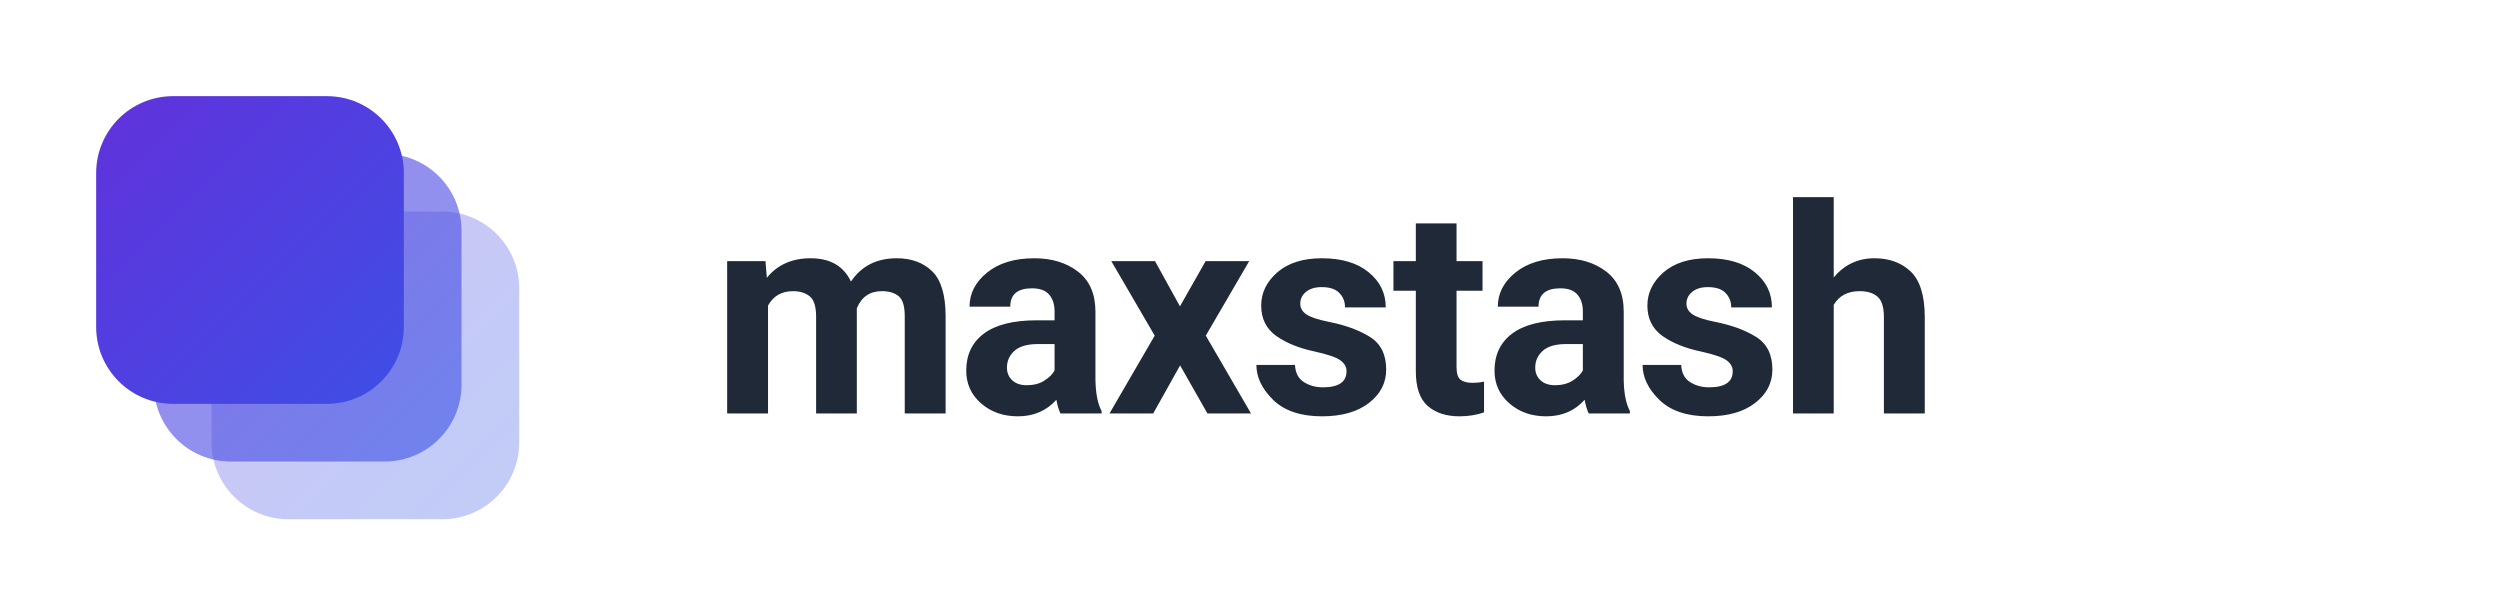
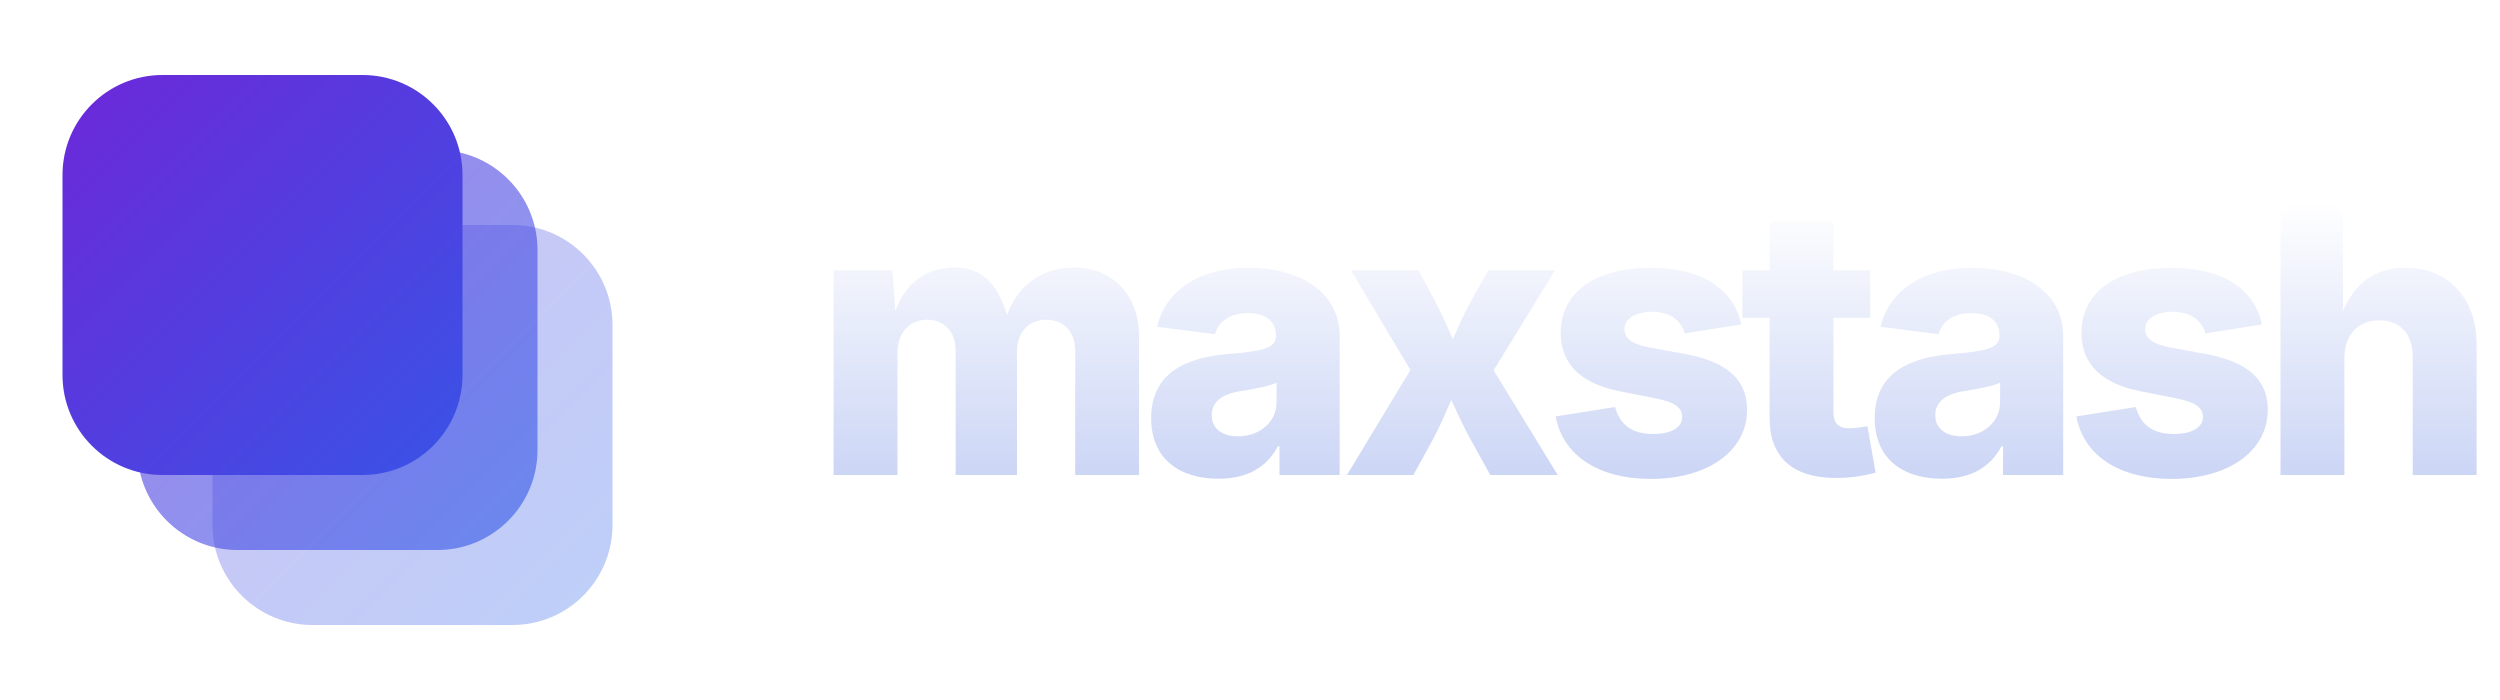
- <svg xmlns="http://www.w3.org/2000/svg" viewBox="0 0 260 64" fill="none" role="img" aria-label="maxstash">
+ <svg xmlns="http://www.w3.org/2000/svg" viewBox="0 0 200 56" fill="none" role="img" aria-label="maxstash">
  <defs>
-     <linearGradient id="ms-grad-w" x1="0" y1="0" x2="64" y2="64" gradientUnits="userSpaceOnUse">
+     <linearGradient id="ms-grad-d" x1="0" y1="0" x2="44" y2="44" gradientUnits="userSpaceOnUse">
      <stop offset="0" stop-color="#6d28d9" />
      <stop offset="1" stop-color="#2563eb" />
    </linearGradient>
+     <linearGradient id="ms-text-d" x1="0" y1="0" x2="0" y2="1">
+       <stop offset="0" stop-color="#ffffff" />
+       <stop offset="1" stop-color="#cbd5f5" />
+     </linearGradient>
  </defs>
-   <rect x="22" y="22" width="32" height="32" rx="8" fill="url(#ms-grad-w)" fill-opacity="0.3" />
-   <rect x="16" y="16" width="32" height="32" rx="8" fill="url(#ms-grad-w)" fill-opacity="0.6" />
-   <rect x="10" y="10" width="32" height="32" rx="8" fill="url(#ms-grad-w)" />
-   <text x="74" y="43" font-family="ui-sans-serif, system-ui, -apple-system, 'Segoe UI', Roboto, sans-serif" font-weight="600" font-size="30" letter-spacing="-0.5" fill="#1f2937">maxstash</text>
+   <g transform="translate(5, 6)">
+     <rect x="12" y="12" width="32" height="32" rx="8" fill="url(#ms-grad-d)" fill-opacity="0.3" />
+     <rect x="6" y="6" width="32" height="32" rx="8" fill="url(#ms-grad-d)" fill-opacity="0.6" />
+     <rect x="0" y="0" width="32" height="32" rx="8" fill="url(#ms-grad-d)" />
+     <text x="60" y="32" textLength="130" lengthAdjust="spacingAndGlyphs" font-family="'Inter', 'Geist', ui-sans-serif, system-ui, -apple-system, 'Segoe UI', Roboto, sans-serif" font-weight="800" font-size="30" letter-spacing="-1.6" fill="url(#ms-text-d)">maxstash</text>
+   </g>
</svg>
